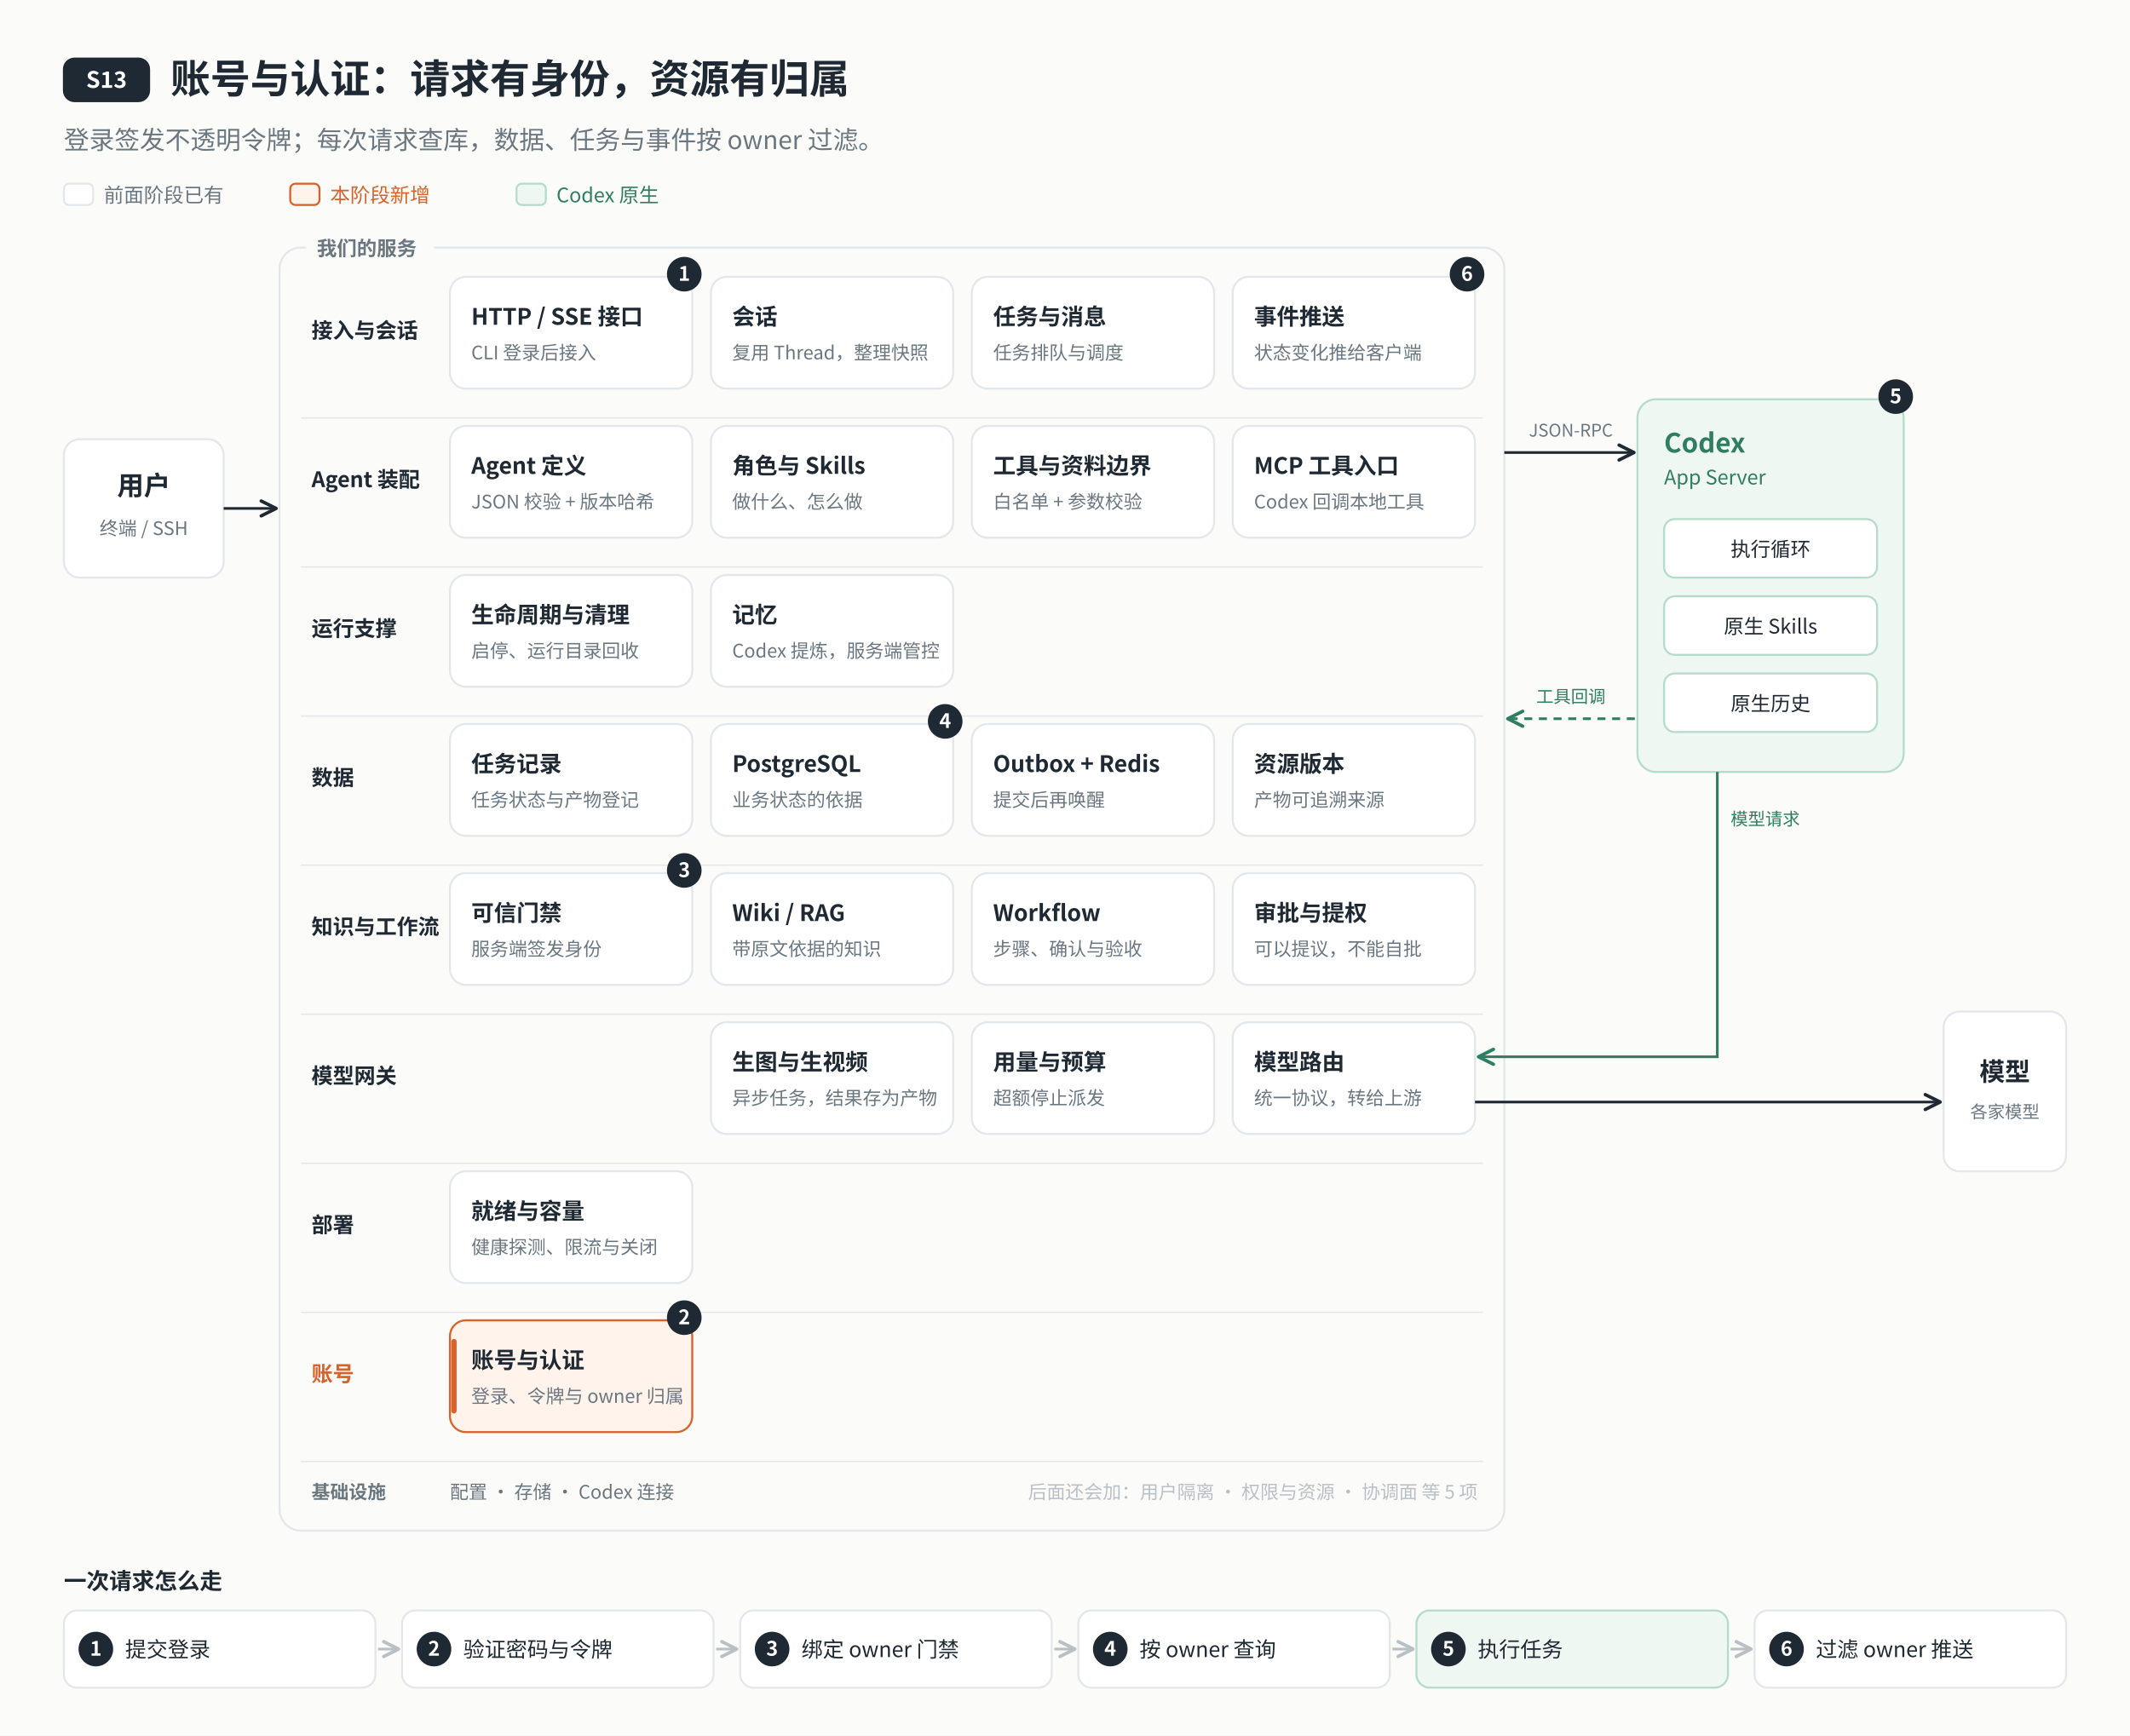
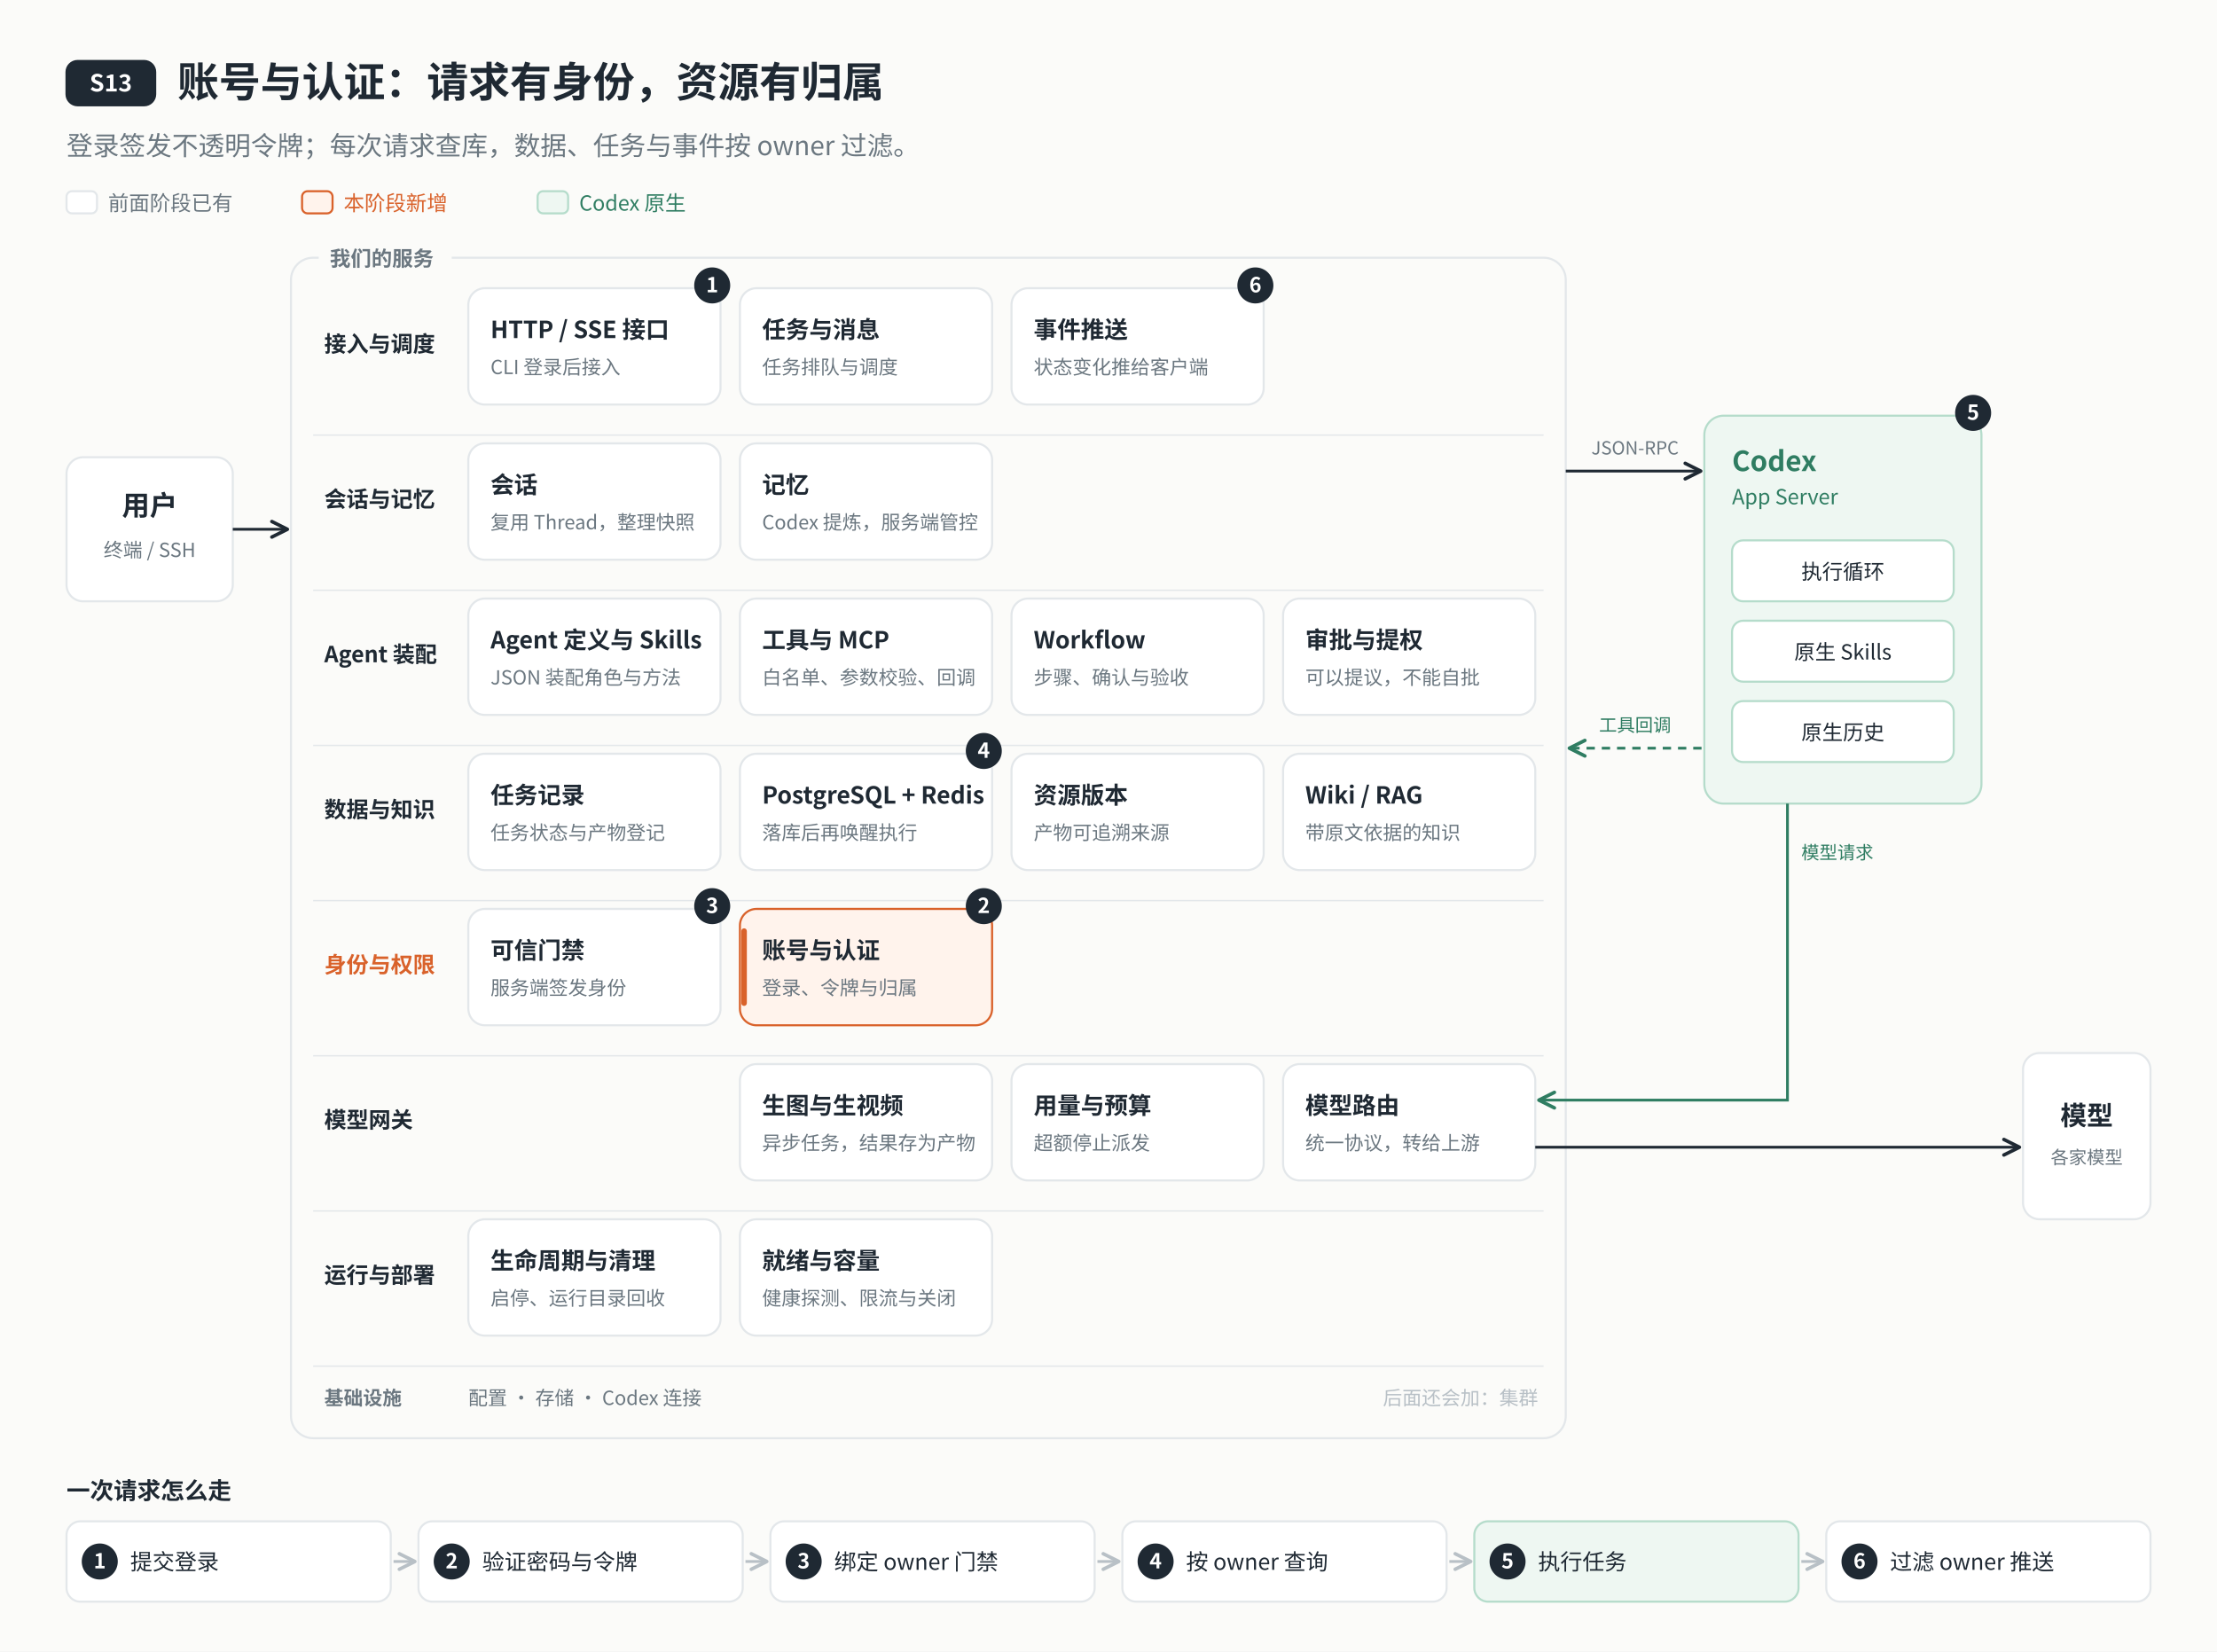
- <svg xmlns="http://www.w3.org/2000/svg" width="1600" height="1304" viewBox="0 0 1600 1304" role="img" aria-labelledby="title desc">
+ <svg xmlns="http://www.w3.org/2000/svg" width="1600" height="1192" viewBox="0 0 1600 1192" role="img" aria-labelledby="title desc">
  <defs>
    <marker id="mB8C0C6" viewBox="0 0 10 10" refX="8" refY="5" markerWidth="7" markerHeight="7" orient="auto-start-reverse">
      <path d="M1 1 L9 5 L1 9" fill="none" stroke="#B8C0C6" stroke-width="1.8" stroke-linecap="round" stroke-linejoin="round" />
    </marker>
    <marker id="m1F2933" viewBox="0 0 10 10" refX="8" refY="5" markerWidth="7" markerHeight="7" orient="auto-start-reverse">
      <path d="M1 1 L9 5 L1 9" fill="none" stroke="#1F2933" stroke-width="1.8" stroke-linecap="round" stroke-linejoin="round" />
    </marker>
    <marker id="m2F7D62" viewBox="0 0 10 10" refX="8" refY="5" markerWidth="7" markerHeight="7" orient="auto-start-reverse">
      <path d="M1 1 L9 5 L1 9" fill="none" stroke="#2F7D62" stroke-width="1.8" stroke-linecap="round" stroke-linejoin="round" />
    </marker>
  </defs>
  <g font-family="PingFang SC, Microsoft YaHei, Noto Sans CJK SC, sans-serif">
-     <rect x="0" y="0" width="1600" height="1304" fill="#FBFBF9" />
+     <rect x="0" y="0" width="1600" height="1192" fill="#FBFBF9" />
    <rect x="48" y="44" width="64" height="32" rx="8" fill="#1F2933" stroke="#1F2933" stroke-width="1.5" />
    <text x="80" y="66" font-size="17" fill="#fff" font-weight="700" text-anchor="middle">S13</text>
    <text x="128" y="70" font-size="30" fill="#1F2933" font-weight="700" text-anchor="start">账号与认证：请求有身份，资源有归属</text>
    <text x="48" y="112" font-size="19" fill="#6B7780" font-weight="400" text-anchor="start">登录签发不透明令牌；每次请求查库，数据、任务与事件按 owner 过滤。</text>
    <rect x="48" y="138" width="22" height="16" rx="4" fill="#FFFFFF" stroke="#E3E7EA" stroke-width="1.5" />
    <text x="78" y="152" font-size="15" fill="#6B7780" font-weight="400" text-anchor="start">前面阶段已有</text>
    <rect x="218" y="138" width="22" height="16" rx="4" fill="#FFF3EC" stroke="#D9622B" stroke-width="1.5" />
    <text x="248" y="152" font-size="15" fill="#D9622B" font-weight="400" text-anchor="start">本阶段新增</text>
    <rect x="388" y="138" width="22" height="16" rx="4" fill="#EEF7F2" stroke="#B5DCCB" stroke-width="1.5" />
    <text x="418" y="152" font-size="15" fill="#2F7D62" font-weight="400" text-anchor="start">Codex 原生</text>
    <rect x="48" y="330" width="120" height="104" rx="12" fill="#FFFFFF" stroke="#E3E7EA" stroke-width="1.5" />
    <text x="108" y="372" font-size="20" fill="#1F2933" font-weight="600" text-anchor="middle">用户</text>
    <text x="108" y="402" font-size="14" fill="#6B7780" font-weight="400" text-anchor="middle">终端 / SSH</text>
-     <rect x="210" y="186" width="920" height="964" rx="16" fill="none" stroke="#E3E7EA" stroke-width="1.5" />
+     <rect x="210" y="186" width="920" height="852" rx="16" fill="none" stroke="#E3E7EA" stroke-width="1.5" />
    <rect x="230" y="175" width="96" height="22" fill="#FBFBF9" />
    <text x="238" y="192" font-size="15" fill="#6B7780" font-weight="600" text-anchor="start">我们的服务</text>
-     <text x="234" y="254" font-size="16" fill="#1F2933" font-weight="600" text-anchor="start">接入与会话</text>
+     <text x="234" y="254" font-size="16" fill="#1F2933" font-weight="600" text-anchor="start">接入与调度</text>
    <rect x="338" y="208" width="182" height="84" rx="12" fill="#FFFFFF" stroke="#E3E7EA" stroke-width="1.5" />
    <text x="354" y="244" font-size="17" fill="#1F2933" font-weight="600" text-anchor="start">HTTP / SSE 接口</text>
    <text x="354" y="270" font-size="14" fill="#6B7780" font-weight="400" text-anchor="start">CLI 登录后接入</text>
    <rect x="534" y="208" width="182" height="84" rx="12" fill="#FFFFFF" stroke="#E3E7EA" stroke-width="1.5" />
-     <text x="550" y="244" font-size="17" fill="#1F2933" font-weight="600" text-anchor="start">会话</text>
-     <text x="550" y="270" font-size="14" fill="#6B7780" font-weight="400" text-anchor="start">复用 Thread，整理快照</text>
+     <text x="550" y="244" font-size="17" fill="#1F2933" font-weight="600" text-anchor="start">任务与消息</text>
+     <text x="550" y="270" font-size="14" fill="#6B7780" font-weight="400" text-anchor="start">任务排队与调度</text>
    <rect x="730" y="208" width="182" height="84" rx="12" fill="#FFFFFF" stroke="#E3E7EA" stroke-width="1.5" />
-     <text x="746" y="244" font-size="17" fill="#1F2933" font-weight="600" text-anchor="start">任务与消息</text>
-     <text x="746" y="270" font-size="14" fill="#6B7780" font-weight="400" text-anchor="start">任务排队与调度</text>
-     <rect x="926" y="208" width="182" height="84" rx="12" fill="#FFFFFF" stroke="#E3E7EA" stroke-width="1.5" />
-     <text x="942" y="244" font-size="17" fill="#1F2933" font-weight="600" text-anchor="start">事件推送</text>
-     <text x="942" y="270" font-size="14" fill="#6B7780" font-weight="400" text-anchor="start">状态变化推给客户端</text>
-     <text x="234" y="366" font-size="16" fill="#1F2933" font-weight="600" text-anchor="start">Agent 装配</text>
+     <text x="746" y="244" font-size="17" fill="#1F2933" font-weight="600" text-anchor="start">事件推送</text>
+     <text x="746" y="270" font-size="14" fill="#6B7780" font-weight="400" text-anchor="start">状态变化推给客户端</text>
+     <text x="234" y="366" font-size="16" fill="#1F2933" font-weight="600" text-anchor="start">会话与记忆</text>
    <line x1="226" y1="314" x2="1114" y2="314" stroke="#E3E7EA" stroke-width="1" />
    <rect x="338" y="320" width="182" height="84" rx="12" fill="#FFFFFF" stroke="#E3E7EA" stroke-width="1.5" />
-     <text x="354" y="356" font-size="17" fill="#1F2933" font-weight="600" text-anchor="start">Agent 定义</text>
-     <text x="354" y="382" font-size="14" fill="#6B7780" font-weight="400" text-anchor="start">JSON 校验 + 版本哈希</text>
+     <text x="354" y="356" font-size="17" fill="#1F2933" font-weight="600" text-anchor="start">会话</text>
+     <text x="354" y="382" font-size="14" fill="#6B7780" font-weight="400" text-anchor="start">复用 Thread，整理快照</text>
    <rect x="534" y="320" width="182" height="84" rx="12" fill="#FFFFFF" stroke="#E3E7EA" stroke-width="1.5" />
-     <text x="550" y="356" font-size="17" fill="#1F2933" font-weight="600" text-anchor="start">角色与 Skills</text>
-     <text x="550" y="382" font-size="14" fill="#6B7780" font-weight="400" text-anchor="start">做什么、怎么做</text>
-     <rect x="730" y="320" width="182" height="84" rx="12" fill="#FFFFFF" stroke="#E3E7EA" stroke-width="1.5" />
-     <text x="746" y="356" font-size="17" fill="#1F2933" font-weight="600" text-anchor="start">工具与资料边界</text>
-     <text x="746" y="382" font-size="14" fill="#6B7780" font-weight="400" text-anchor="start">白名单 + 参数校验</text>
-     <rect x="926" y="320" width="182" height="84" rx="12" fill="#FFFFFF" stroke="#E3E7EA" stroke-width="1.5" />
-     <text x="942" y="356" font-size="17" fill="#1F2933" font-weight="600" text-anchor="start">MCP 工具入口</text>
-     <text x="942" y="382" font-size="14" fill="#6B7780" font-weight="400" text-anchor="start">Codex 回调本地工具</text>
-     <text x="234" y="478" font-size="16" fill="#1F2933" font-weight="600" text-anchor="start">运行支撑</text>
+     <text x="550" y="356" font-size="17" fill="#1F2933" font-weight="600" text-anchor="start">记忆</text>
+     <text x="550" y="382" font-size="14" fill="#6B7780" font-weight="400" text-anchor="start">Codex 提炼，服务端管控</text>
+     <text x="234" y="478" font-size="16" fill="#1F2933" font-weight="600" text-anchor="start">Agent 装配</text>
    <line x1="226" y1="426" x2="1114" y2="426" stroke="#E3E7EA" stroke-width="1" />
    <rect x="338" y="432" width="182" height="84" rx="12" fill="#FFFFFF" stroke="#E3E7EA" stroke-width="1.5" />
-     <text x="354" y="468" font-size="17" fill="#1F2933" font-weight="600" text-anchor="start">生命周期与清理</text>
-     <text x="354" y="494" font-size="14" fill="#6B7780" font-weight="400" text-anchor="start">启停、运行目录回收</text>
+     <text x="354" y="468" font-size="17" fill="#1F2933" font-weight="600" text-anchor="start">Agent 定义与 Skills</text>
+     <text x="354" y="494" font-size="14" fill="#6B7780" font-weight="400" text-anchor="start">JSON 装配角色与方法</text>
    <rect x="534" y="432" width="182" height="84" rx="12" fill="#FFFFFF" stroke="#E3E7EA" stroke-width="1.5" />
-     <text x="550" y="468" font-size="17" fill="#1F2933" font-weight="600" text-anchor="start">记忆</text>
-     <text x="550" y="494" font-size="14" fill="#6B7780" font-weight="400" text-anchor="start">Codex 提炼，服务端管控</text>
-     <text x="234" y="590" font-size="16" fill="#1F2933" font-weight="600" text-anchor="start">数据</text>
+     <text x="550" y="468" font-size="17" fill="#1F2933" font-weight="600" text-anchor="start">工具与 MCP</text>
+     <text x="550" y="494" font-size="14" fill="#6B7780" font-weight="400" text-anchor="start">白名单、参数校验、回调</text>
+     <rect x="730" y="432" width="182" height="84" rx="12" fill="#FFFFFF" stroke="#E3E7EA" stroke-width="1.5" />
+     <text x="746" y="468" font-size="17" fill="#1F2933" font-weight="600" text-anchor="start">Workflow</text>
+     <text x="746" y="494" font-size="14" fill="#6B7780" font-weight="400" text-anchor="start">步骤、确认与验收</text>
+     <rect x="926" y="432" width="182" height="84" rx="12" fill="#FFFFFF" stroke="#E3E7EA" stroke-width="1.5" />
+     <text x="942" y="468" font-size="17" fill="#1F2933" font-weight="600" text-anchor="start">审批与提权</text>
+     <text x="942" y="494" font-size="14" fill="#6B7780" font-weight="400" text-anchor="start">可以提议，不能自批</text>
+     <text x="234" y="590" font-size="16" fill="#1F2933" font-weight="600" text-anchor="start">数据与知识</text>
    <line x1="226" y1="538" x2="1114" y2="538" stroke="#E3E7EA" stroke-width="1" />
    <rect x="338" y="544" width="182" height="84" rx="12" fill="#FFFFFF" stroke="#E3E7EA" stroke-width="1.5" />
    <text x="354" y="580" font-size="17" fill="#1F2933" font-weight="600" text-anchor="start">任务记录</text>
    <text x="354" y="606" font-size="14" fill="#6B7780" font-weight="400" text-anchor="start">任务状态与产物登记</text>
    <rect x="534" y="544" width="182" height="84" rx="12" fill="#FFFFFF" stroke="#E3E7EA" stroke-width="1.5" />
-     <text x="550" y="580" font-size="17" fill="#1F2933" font-weight="600" text-anchor="start">PostgreSQL</text>
-     <text x="550" y="606" font-size="14" fill="#6B7780" font-weight="400" text-anchor="start">业务状态的依据</text>
+     <text x="550" y="580" font-size="17" fill="#1F2933" font-weight="600" text-anchor="start">PostgreSQL + Redis</text>
+     <text x="550" y="606" font-size="14" fill="#6B7780" font-weight="400" text-anchor="start">落库后再唤醒执行</text>
    <rect x="730" y="544" width="182" height="84" rx="12" fill="#FFFFFF" stroke="#E3E7EA" stroke-width="1.5" />
-     <text x="746" y="580" font-size="17" fill="#1F2933" font-weight="600" text-anchor="start">Outbox + Redis</text>
-     <text x="746" y="606" font-size="14" fill="#6B7780" font-weight="400" text-anchor="start">提交后再唤醒</text>
+     <text x="746" y="580" font-size="17" fill="#1F2933" font-weight="600" text-anchor="start">资源版本</text>
+     <text x="746" y="606" font-size="14" fill="#6B7780" font-weight="400" text-anchor="start">产物可追溯来源</text>
    <rect x="926" y="544" width="182" height="84" rx="12" fill="#FFFFFF" stroke="#E3E7EA" stroke-width="1.5" />
-     <text x="942" y="580" font-size="17" fill="#1F2933" font-weight="600" text-anchor="start">资源版本</text>
-     <text x="942" y="606" font-size="14" fill="#6B7780" font-weight="400" text-anchor="start">产物可追溯来源</text>
-     <text x="234" y="702" font-size="16" fill="#1F2933" font-weight="600" text-anchor="start">知识与工作流</text>
+     <text x="942" y="580" font-size="17" fill="#1F2933" font-weight="600" text-anchor="start">Wiki / RAG</text>
+     <text x="942" y="606" font-size="14" fill="#6B7780" font-weight="400" text-anchor="start">带原文依据的知识</text>
+     <text x="234" y="702" font-size="16" fill="#D9622B" font-weight="600" text-anchor="start">身份与权限</text>
    <line x1="226" y1="650" x2="1114" y2="650" stroke="#E3E7EA" stroke-width="1" />
    <rect x="338" y="656" width="182" height="84" rx="12" fill="#FFFFFF" stroke="#E3E7EA" stroke-width="1.5" />
    <text x="354" y="692" font-size="17" fill="#1F2933" font-weight="600" text-anchor="start">可信门禁</text>
    <text x="354" y="718" font-size="14" fill="#6B7780" font-weight="400" text-anchor="start">服务端签发身份</text>
-     <rect x="534" y="656" width="182" height="84" rx="12" fill="#FFFFFF" stroke="#E3E7EA" stroke-width="1.5" />
-     <text x="550" y="692" font-size="17" fill="#1F2933" font-weight="600" text-anchor="start">Wiki / RAG</text>
-     <text x="550" y="718" font-size="14" fill="#6B7780" font-weight="400" text-anchor="start">带原文依据的知识</text>
-     <rect x="730" y="656" width="182" height="84" rx="12" fill="#FFFFFF" stroke="#E3E7EA" stroke-width="1.5" />
-     <text x="746" y="692" font-size="17" fill="#1F2933" font-weight="600" text-anchor="start">Workflow</text>
-     <text x="746" y="718" font-size="14" fill="#6B7780" font-weight="400" text-anchor="start">步骤、确认与验收</text>
-     <rect x="926" y="656" width="182" height="84" rx="12" fill="#FFFFFF" stroke="#E3E7EA" stroke-width="1.5" />
-     <text x="942" y="692" font-size="17" fill="#1F2933" font-weight="600" text-anchor="start">审批与提权</text>
-     <text x="942" y="718" font-size="14" fill="#6B7780" font-weight="400" text-anchor="start">可以提议，不能自批</text>
+     <rect x="534" y="656" width="182" height="84" rx="12" fill="#FFF3EC" stroke="#D9622B" stroke-width="1.5" />
+     <rect x="535" y="670" width="4" height="56" rx="2" fill="#D9622B" />
+     <text x="550" y="692" font-size="17" fill="#1F2933" font-weight="600" text-anchor="start">账号与认证</text>
+     <text x="550" y="718" font-size="14" fill="#6B7780" font-weight="400" text-anchor="start">登录、令牌与归属</text>
    <text x="234" y="814" font-size="16" fill="#1F2933" font-weight="600" text-anchor="start">模型网关</text>
    <line x1="226" y1="762" x2="1114" y2="762" stroke="#E3E7EA" stroke-width="1" />
    <rect x="534" y="768" width="182" height="84" rx="12" fill="#FFFFFF" stroke="#E3E7EA" stroke-width="1.5" />
    <text x="550" y="804" font-size="17" fill="#1F2933" font-weight="600" text-anchor="start">生图与生视频</text>
    <text x="550" y="830" font-size="14" fill="#6B7780" font-weight="400" text-anchor="start">异步任务，结果存为产物</text>
    <rect x="730" y="768" width="182" height="84" rx="12" fill="#FFFFFF" stroke="#E3E7EA" stroke-width="1.5" />
    <text x="746" y="804" font-size="17" fill="#1F2933" font-weight="600" text-anchor="start">用量与预算</text>
    <text x="746" y="830" font-size="14" fill="#6B7780" font-weight="400" text-anchor="start">超额停止派发</text>
    <rect x="926" y="768" width="182" height="84" rx="12" fill="#FFFFFF" stroke="#E3E7EA" stroke-width="1.5" />
    <text x="942" y="804" font-size="17" fill="#1F2933" font-weight="600" text-anchor="start">模型路由</text>
    <text x="942" y="830" font-size="14" fill="#6B7780" font-weight="400" text-anchor="start">统一协议，转给上游</text>
-     <text x="234" y="926" font-size="16" fill="#1F2933" font-weight="600" text-anchor="start">部署</text>
+     <text x="234" y="926" font-size="16" fill="#1F2933" font-weight="600" text-anchor="start">运行与部署</text>
    <line x1="226" y1="874" x2="1114" y2="874" stroke="#E3E7EA" stroke-width="1" />
    <rect x="338" y="880" width="182" height="84" rx="12" fill="#FFFFFF" stroke="#E3E7EA" stroke-width="1.5" />
-     <text x="354" y="916" font-size="17" fill="#1F2933" font-weight="600" text-anchor="start">就绪与容量</text>
-     <text x="354" y="942" font-size="14" fill="#6B7780" font-weight="400" text-anchor="start">健康探测、限流与关闭</text>
-     <text x="234" y="1038" font-size="16" fill="#D9622B" font-weight="600" text-anchor="start">账号</text>
+     <text x="354" y="916" font-size="17" fill="#1F2933" font-weight="600" text-anchor="start">生命周期与清理</text>
+     <text x="354" y="942" font-size="14" fill="#6B7780" font-weight="400" text-anchor="start">启停、运行目录回收</text>
+     <rect x="534" y="880" width="182" height="84" rx="12" fill="#FFFFFF" stroke="#E3E7EA" stroke-width="1.5" />
+     <text x="550" y="916" font-size="17" fill="#1F2933" font-weight="600" text-anchor="start">就绪与容量</text>
+     <text x="550" y="942" font-size="14" fill="#6B7780" font-weight="400" text-anchor="start">健康探测、限流与关闭</text>
    <line x1="226" y1="986" x2="1114" y2="986" stroke="#E3E7EA" stroke-width="1" />
-     <rect x="338" y="992" width="182" height="84" rx="12" fill="#FFF3EC" stroke="#D9622B" stroke-width="1.5" />
-     <rect x="339" y="1006" width="4" height="56" rx="2" fill="#D9622B" />
-     <text x="354" y="1028" font-size="17" fill="#1F2933" font-weight="600" text-anchor="start">账号与认证</text>
-     <text x="354" y="1054" font-size="14" fill="#6B7780" font-weight="400" text-anchor="start">登录、令牌与 owner 归属</text>
-     <line x1="226" y1="1098" x2="1114" y2="1098" stroke="#E3E7EA" stroke-width="1" />
-     <text x="234" y="1126" font-size="14" fill="#6B7780" font-weight="600" text-anchor="start">基础设施</text>
-     <text x="338" y="1126" font-size="14" fill="#6B7780" font-weight="400" text-anchor="start">配置 · 存储 · Codex 连接</text>
-     <text x="1110" y="1126" font-size="14" fill="#B8C0C6" font-weight="400" text-anchor="end">后面还会加：用户隔离 · 权限与资源 · 协调面 等 5 项</text>
+     <text x="234" y="1014" font-size="14" fill="#6B7780" font-weight="600" text-anchor="start">基础设施</text>
+     <text x="338" y="1014" font-size="14" fill="#6B7780" font-weight="400" text-anchor="start">配置 · 存储 · Codex 连接</text>
+     <text x="1110" y="1014" font-size="14" fill="#B8C0C6" font-weight="400" text-anchor="end">后面还会加：集群</text>
    <rect x="1230" y="300" width="200" height="280" rx="14" fill="#EEF7F2" stroke="#B5DCCB" stroke-width="1.5" />
    <text x="1250" y="340" font-size="20" fill="#2F7D62" font-weight="700" text-anchor="start">Codex</text>
    <text x="1250" y="364" font-size="15" fill="#2F7D62" font-weight="400" text-anchor="start">App Server</text>
    <rect x="1250" y="390" width="160" height="44" rx="8" fill="#FFFFFF" stroke="#B5DCCB" stroke-width="1.5" />
    <text x="1330" y="418" font-size="15" fill="#1F2933" font-weight="500" text-anchor="middle">执行循环</text>
    <rect x="1250" y="448" width="160" height="44" rx="8" fill="#FFFFFF" stroke="#B5DCCB" stroke-width="1.5" />
    <text x="1330" y="476" font-size="15" fill="#1F2933" font-weight="500" text-anchor="middle">原生 Skills</text>
    <rect x="1250" y="506" width="160" height="44" rx="8" fill="#FFFFFF" stroke="#B5DCCB" stroke-width="1.5" />
    <text x="1330" y="534" font-size="15" fill="#1F2933" font-weight="500" text-anchor="middle">原生历史</text>
    <rect x="1460" y="760" width="92" height="120" rx="12" fill="#FFFFFF" stroke="#E3E7EA" stroke-width="1.5" />
    <text x="1506" y="812" font-size="19" fill="#1F2933" font-weight="600" text-anchor="middle">模型</text>
    <text x="1506" y="840" font-size="13" fill="#6B7780" font-weight="400" text-anchor="middle">各家模型</text>
    <path d="M168,382 L206,382" fill="none" stroke="#1F2933" stroke-width="2" marker-end="url(#m1F2933)" />
    <path d="M1130,340 L1226,340" fill="none" stroke="#1F2933" stroke-width="2" marker-end="url(#m1F2933)" />
    <text x="1180" y="328" font-size="13" fill="#6B7780" font-weight="500" text-anchor="middle">JSON-RPC</text>
    <path d="M1228,540 L1134,540" fill="none" stroke="#2F7D62" stroke-width="2" stroke-dasharray="6 5" marker-end="url(#m2F7D62)" />
    <text x="1180" y="528" font-size="13" fill="#2F7D62" font-weight="500" text-anchor="middle">工具回调</text>
    <path d="M1290,580 L1290,794 L1112,794" fill="none" stroke="#2F7D62" stroke-width="2" marker-end="url(#m2F7D62)" />
    <text x="1300" y="620" font-size="13" fill="#2F7D62" font-weight="500" text-anchor="start">模型请求</text>
    <path d="M1108,828 L1456,828" fill="none" stroke="#1F2933" stroke-width="2" marker-end="url(#m1F2933)" />
    <circle cx="514" cy="206" r="13" fill="#1F2933" />
    <text x="514" y="211" font-size="15" fill="#fff" font-weight="700" text-anchor="middle">1</text>
-     <circle cx="514" cy="990" r="13" fill="#1F2933" />
-     <text x="514" y="995" font-size="15" fill="#fff" font-weight="700" text-anchor="middle">2</text>
+     <circle cx="710" cy="654" r="13" fill="#1F2933" />
+     <text x="710" y="659" font-size="15" fill="#fff" font-weight="700" text-anchor="middle">2</text>
    <circle cx="514" cy="654" r="13" fill="#1F2933" />
    <text x="514" y="659" font-size="15" fill="#fff" font-weight="700" text-anchor="middle">3</text>
    <circle cx="710" cy="542" r="13" fill="#1F2933" />
    <text x="710" y="547" font-size="15" fill="#fff" font-weight="700" text-anchor="middle">4</text>
    <circle cx="1424" cy="298" r="13" fill="#1F2933" />
    <text x="1424" y="303" font-size="15" fill="#fff" font-weight="700" text-anchor="middle">5</text>
-     <circle cx="1102" cy="206" r="13" fill="#1F2933" />
-     <text x="1102" y="211" font-size="15" fill="#fff" font-weight="700" text-anchor="middle">6</text>
-     <text x="48" y="1194" font-size="17" fill="#1F2933" font-weight="700" text-anchor="start">一次请求怎么走</text>
-     <rect x="48" y="1210" width="234" height="58" rx="10" fill="#FFFFFF" stroke="#E3E7EA" stroke-width="1.5" />
-     <circle cx="72" cy="1239" r="13" fill="#1F2933" />
-     <text x="72" y="1244" font-size="15" fill="#fff" font-weight="700" text-anchor="middle">1</text>
-     <text x="94" y="1245" font-size="16" fill="#1F2933" font-weight="500" text-anchor="start">提交登录</text>
-     <path d="M284,1239 L298,1239" fill="none" stroke="#B8C0C6" stroke-width="2" marker-end="url(#mB8C0C6)" />
-     <rect x="302" y="1210" width="234" height="58" rx="10" fill="#FFFFFF" stroke="#E3E7EA" stroke-width="1.5" />
-     <circle cx="326" cy="1239" r="13" fill="#1F2933" />
-     <text x="326" y="1244" font-size="15" fill="#fff" font-weight="700" text-anchor="middle">2</text>
-     <text x="348" y="1245" font-size="16" fill="#1F2933" font-weight="500" text-anchor="start">验证密码与令牌</text>
-     <path d="M538,1239 L552,1239" fill="none" stroke="#B8C0C6" stroke-width="2" marker-end="url(#mB8C0C6)" />
-     <rect x="556" y="1210" width="234" height="58" rx="10" fill="#FFFFFF" stroke="#E3E7EA" stroke-width="1.5" />
-     <circle cx="580" cy="1239" r="13" fill="#1F2933" />
-     <text x="580" y="1244" font-size="15" fill="#fff" font-weight="700" text-anchor="middle">3</text>
-     <text x="602" y="1245" font-size="16" fill="#1F2933" font-weight="500" text-anchor="start">绑定 owner 门禁</text>
-     <path d="M792,1239 L806,1239" fill="none" stroke="#B8C0C6" stroke-width="2" marker-end="url(#mB8C0C6)" />
-     <rect x="810" y="1210" width="234" height="58" rx="10" fill="#FFFFFF" stroke="#E3E7EA" stroke-width="1.5" />
-     <circle cx="834" cy="1239" r="13" fill="#1F2933" />
-     <text x="834" y="1244" font-size="15" fill="#fff" font-weight="700" text-anchor="middle">4</text>
-     <text x="856" y="1245" font-size="16" fill="#1F2933" font-weight="500" text-anchor="start">按 owner 查询</text>
-     <path d="M1046,1239 L1060,1239" fill="none" stroke="#B8C0C6" stroke-width="2" marker-end="url(#mB8C0C6)" />
-     <rect x="1064" y="1210" width="234" height="58" rx="10" fill="#EEF7F2" stroke="#B5DCCB" stroke-width="1.5" />
-     <circle cx="1088" cy="1239" r="13" fill="#1F2933" />
-     <text x="1088" y="1244" font-size="15" fill="#fff" font-weight="700" text-anchor="middle">5</text>
-     <text x="1110" y="1245" font-size="16" fill="#1F2933" font-weight="500" text-anchor="start">执行任务</text>
-     <path d="M1300,1239 L1314,1239" fill="none" stroke="#B8C0C6" stroke-width="2" marker-end="url(#mB8C0C6)" />
-     <rect x="1318" y="1210" width="234" height="58" rx="10" fill="#FFFFFF" stroke="#E3E7EA" stroke-width="1.5" />
-     <circle cx="1342" cy="1239" r="13" fill="#1F2933" />
-     <text x="1342" y="1244" font-size="15" fill="#fff" font-weight="700" text-anchor="middle">6</text>
-     <text x="1364" y="1245" font-size="16" fill="#1F2933" font-weight="500" text-anchor="start">过滤 owner 推送</text>
+     <circle cx="906" cy="206" r="13" fill="#1F2933" />
+     <text x="906" y="211" font-size="15" fill="#fff" font-weight="700" text-anchor="middle">6</text>
+     <text x="48" y="1082" font-size="17" fill="#1F2933" font-weight="700" text-anchor="start">一次请求怎么走</text>
+     <rect x="48" y="1098" width="234" height="58" rx="10" fill="#FFFFFF" stroke="#E3E7EA" stroke-width="1.5" />
+     <circle cx="72" cy="1127" r="13" fill="#1F2933" />
+     <text x="72" y="1132" font-size="15" fill="#fff" font-weight="700" text-anchor="middle">1</text>
+     <text x="94" y="1133" font-size="16" fill="#1F2933" font-weight="500" text-anchor="start">提交登录</text>
+     <path d="M284,1127 L298,1127" fill="none" stroke="#B8C0C6" stroke-width="2" marker-end="url(#mB8C0C6)" />
+     <rect x="302" y="1098" width="234" height="58" rx="10" fill="#FFFFFF" stroke="#E3E7EA" stroke-width="1.5" />
+     <circle cx="326" cy="1127" r="13" fill="#1F2933" />
+     <text x="326" y="1132" font-size="15" fill="#fff" font-weight="700" text-anchor="middle">2</text>
+     <text x="348" y="1133" font-size="16" fill="#1F2933" font-weight="500" text-anchor="start">验证密码与令牌</text>
+     <path d="M538,1127 L552,1127" fill="none" stroke="#B8C0C6" stroke-width="2" marker-end="url(#mB8C0C6)" />
+     <rect x="556" y="1098" width="234" height="58" rx="10" fill="#FFFFFF" stroke="#E3E7EA" stroke-width="1.5" />
+     <circle cx="580" cy="1127" r="13" fill="#1F2933" />
+     <text x="580" y="1132" font-size="15" fill="#fff" font-weight="700" text-anchor="middle">3</text>
+     <text x="602" y="1133" font-size="16" fill="#1F2933" font-weight="500" text-anchor="start">绑定 owner 门禁</text>
+     <path d="M792,1127 L806,1127" fill="none" stroke="#B8C0C6" stroke-width="2" marker-end="url(#mB8C0C6)" />
+     <rect x="810" y="1098" width="234" height="58" rx="10" fill="#FFFFFF" stroke="#E3E7EA" stroke-width="1.5" />
+     <circle cx="834" cy="1127" r="13" fill="#1F2933" />
+     <text x="834" y="1132" font-size="15" fill="#fff" font-weight="700" text-anchor="middle">4</text>
+     <text x="856" y="1133" font-size="16" fill="#1F2933" font-weight="500" text-anchor="start">按 owner 查询</text>
+     <path d="M1046,1127 L1060,1127" fill="none" stroke="#B8C0C6" stroke-width="2" marker-end="url(#mB8C0C6)" />
+     <rect x="1064" y="1098" width="234" height="58" rx="10" fill="#EEF7F2" stroke="#B5DCCB" stroke-width="1.5" />
+     <circle cx="1088" cy="1127" r="13" fill="#1F2933" />
+     <text x="1088" y="1132" font-size="15" fill="#fff" font-weight="700" text-anchor="middle">5</text>
+     <text x="1110" y="1133" font-size="16" fill="#1F2933" font-weight="500" text-anchor="start">执行任务</text>
+     <path d="M1300,1127 L1314,1127" fill="none" stroke="#B8C0C6" stroke-width="2" marker-end="url(#mB8C0C6)" />
+     <rect x="1318" y="1098" width="234" height="58" rx="10" fill="#FFFFFF" stroke="#E3E7EA" stroke-width="1.5" />
+     <circle cx="1342" cy="1127" r="13" fill="#1F2933" />
+     <text x="1342" y="1132" font-size="15" fill="#fff" font-weight="700" text-anchor="middle">6</text>
+     <text x="1364" y="1133" font-size="16" fill="#1F2933" font-weight="500" text-anchor="start">过滤 owner 推送</text>
  </g>
</svg>
